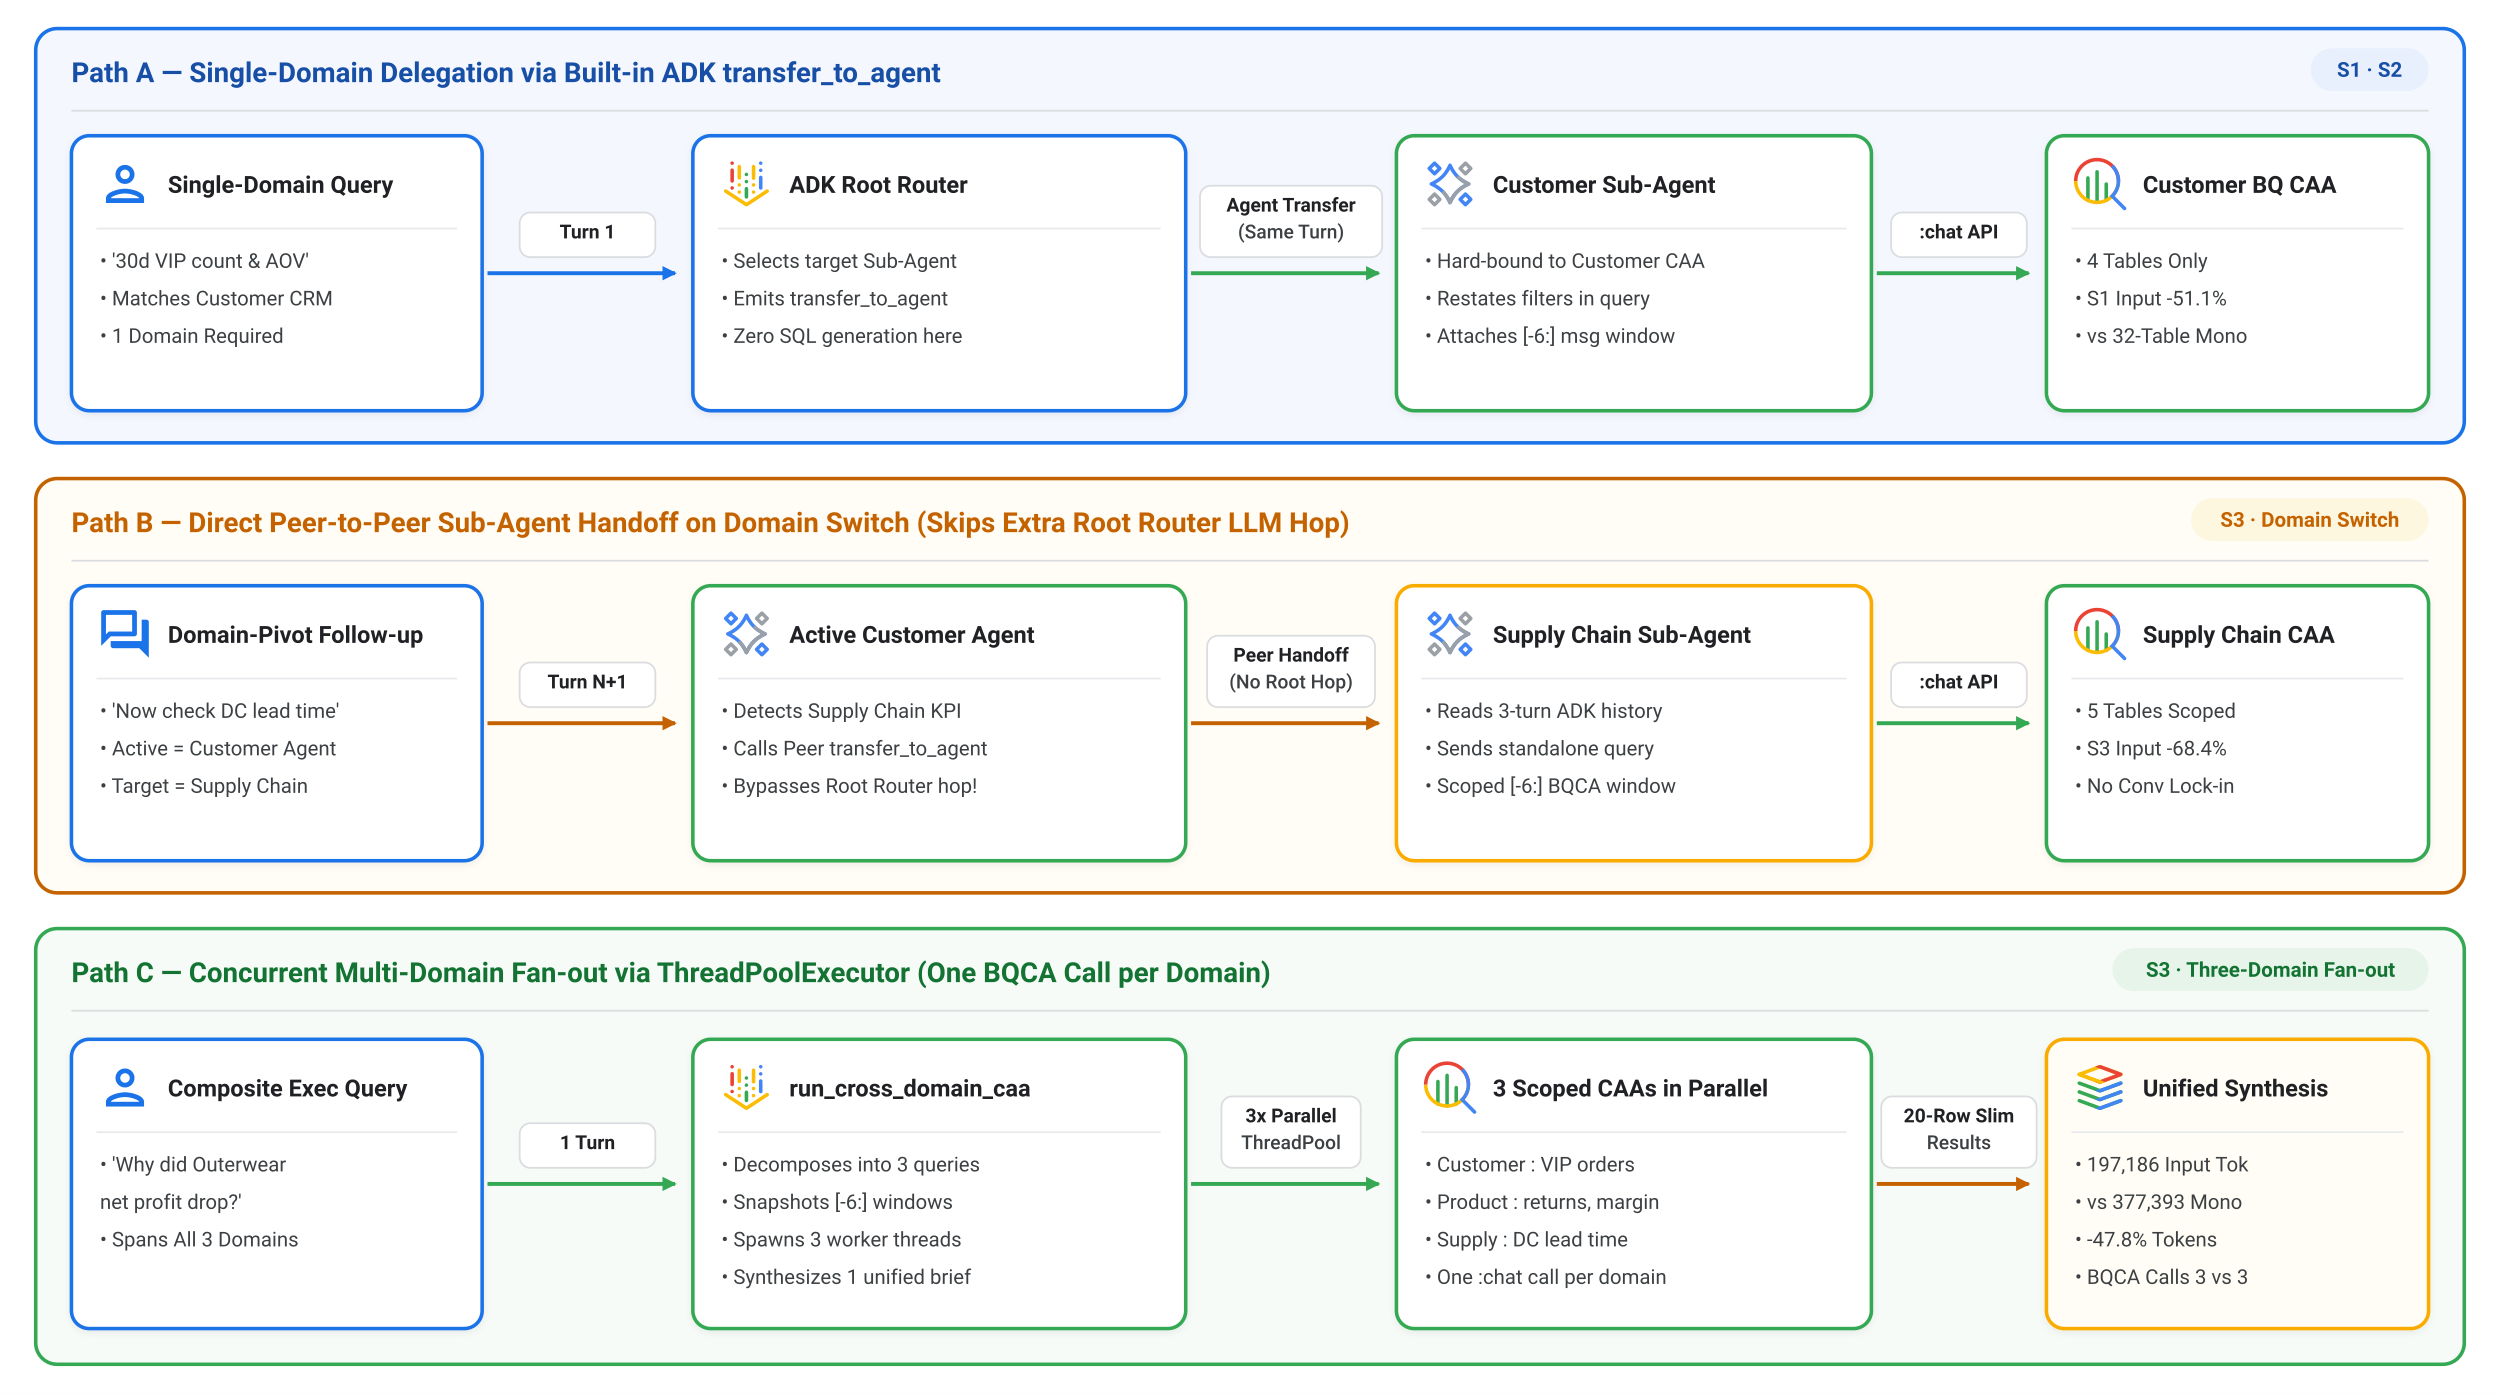
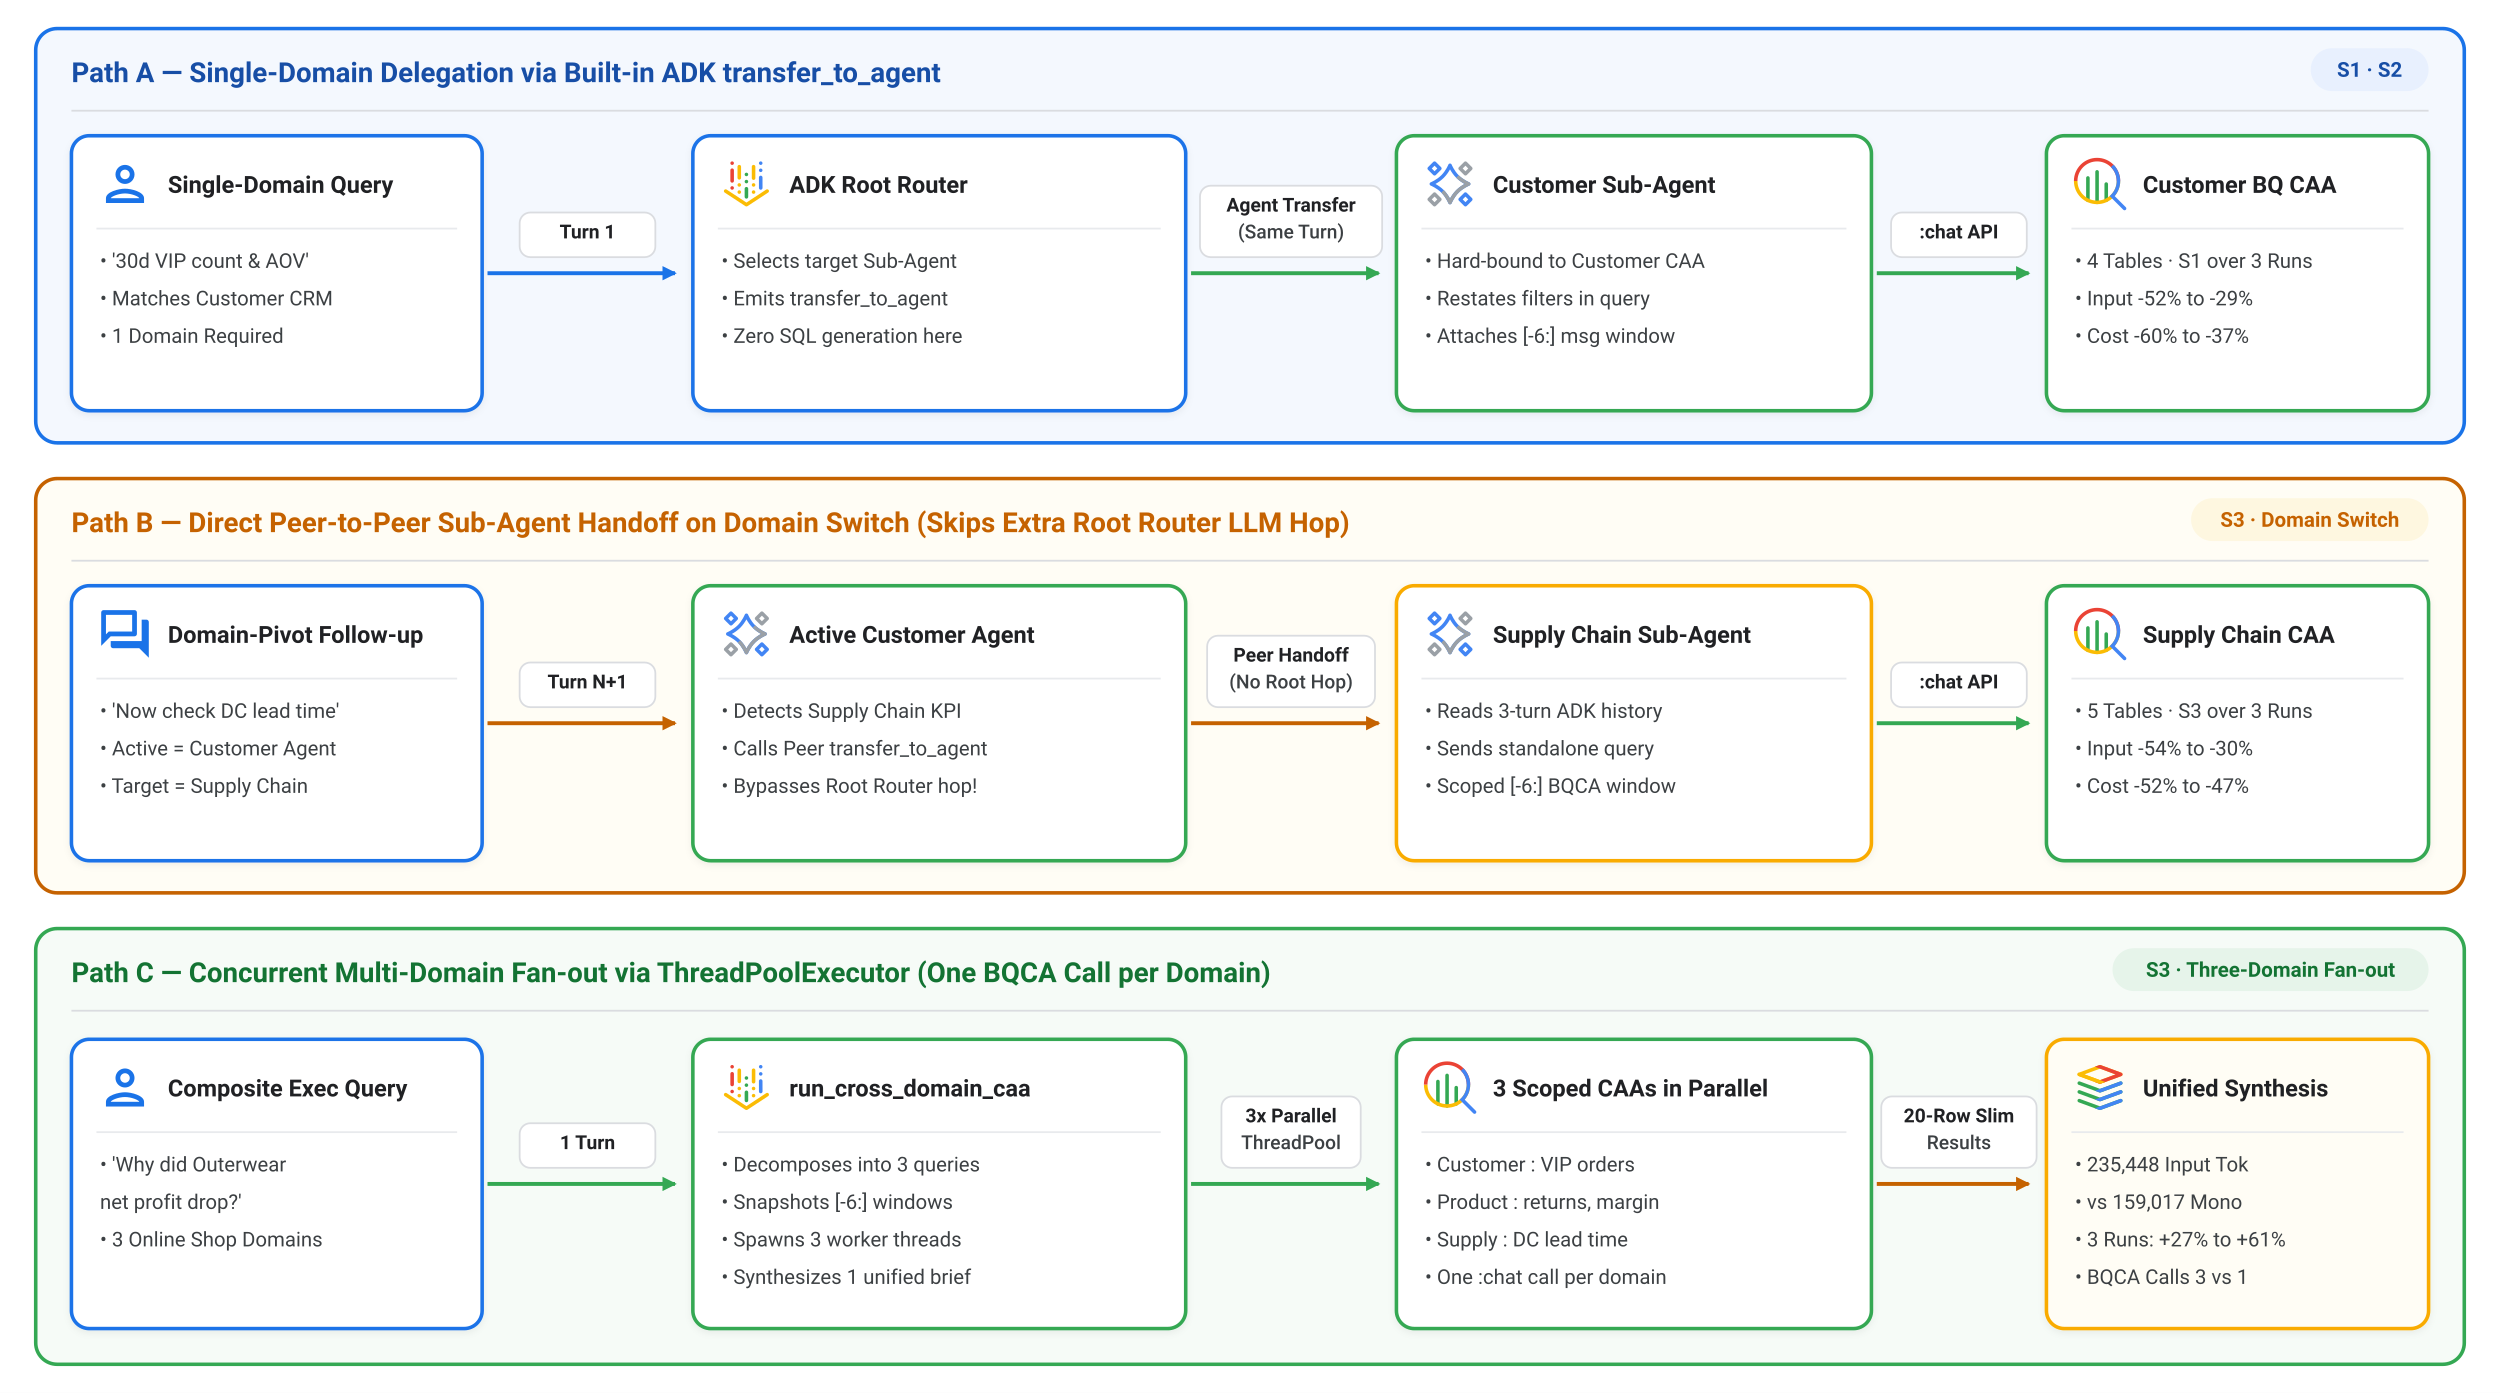
<svg xmlns="http://www.w3.org/2000/svg" viewBox="0 0 1400 780" width="1400" height="780" font-family="Roboto, Arial, 'Liberation Sans', sans-serif">
  <defs>
    <filter id="card-shadow" x="-4%" y="-4%" width="108%" height="110%">
      <feDropShadow dx="0" dy="1.5" stdDeviation="2" flood-color="#202124" flood-opacity="0.06" />
    </filter>
    <marker id="arrow-green" viewBox="0 0 10 10" refX="8" refY="5" markerUnits="userSpaceOnUse" markerWidth="10" markerHeight="10" orient="auto">
      <path d="M 1 1 L 9 5 L 1 9 z" fill="#34A853" />
    </marker>
    <marker id="arrow-blue" viewBox="0 0 10 10" refX="8" refY="5" markerUnits="userSpaceOnUse" markerWidth="10" markerHeight="10" orient="auto">
      <path d="M 1 1 L 9 5 L 1 9 z" fill="#1A73E8" />
    </marker>
    <marker id="arrow-grey" viewBox="0 0 10 10" refX="8" refY="5" markerUnits="userSpaceOnUse" markerWidth="10" markerHeight="10" orient="auto">
      <path d="M 1 1 L 9 5 L 1 9 z" fill="#5F6368" />
    </marker>
    <marker id="arrow-amber" viewBox="0 0 10 10" refX="8" refY="5" markerUnits="userSpaceOnUse" markerWidth="10" markerHeight="10" orient="auto">
      <path d="M 1 1 L 9 5 L 1 9 z" fill="#C56200" />
    </marker>
    <marker id="arrow-amber-start" viewBox="0 0 10 10" refX="2" refY="5" markerUnits="userSpaceOnUse" markerWidth="10" markerHeight="10" orient="auto">
      <path d="M 9 1 L 1 5 L 9 9 z" fill="#C56200" />
    </marker>
    <marker id="arrow-red" viewBox="0 0 10 10" refX="8" refY="5" markerUnits="userSpaceOnUse" markerWidth="10" markerHeight="10" orient="auto">
      <path d="M 1 1 L 9 5 L 1 9 z" fill="#EA4335" />
    </marker>
    <symbol id="icon-vertex-ai" viewBox="0 0 512 512">
      <g id="art">
        <path d="M128,244.99c-8.84,0-16-7.16-16-16v-95.97c0-8.84,7.16-16,16-16s16,7.16,16,16v95.97c0,8.84-7.16,16-16,16Z" fill="#ea4335" />
        <path d="M256,458c-2.98,0-5.97-.83-8.59-2.5l-186-122c-7.46-4.74-9.65-14.63-4.91-22.09,4.75-7.46,14.64-9.65,22.09-4.91l177.41,116.53,177.41-116.53c7.45-4.74,17.34-2.55,22.09,4.91,4.74,7.46,2.55,17.34-4.91,22.09l-186,122c-2.62,1.67-5.61,2.5-8.59,2.5Z" fill="#fbbc04" />
        <path d="M256,388.03c-8.84,0-16-7.16-16-16v-73.06c0-8.84,7.16-16,16-16s16,7.16,16,16v73.06c0,8.84-7.16,16-16,16Z" fill="#34a853" />
        <circle cx="128" cy="70" r="16" fill="#ea4335" />
        <circle cx="128" cy="292" r="16" fill="#ea4335" />
        <path d="M384.23,308.01c-8.82,0-15.98-7.14-16-15.97l-.23-94.01c-.02-8.84,7.13-16.02,15.97-16.03h.04c8.82,0,15.98,7.14,16,15.97l.23,94.01c.02,8.84-7.13,16.02-15.97,16.03h-.04Z" fill="#4285f4" />
        <circle cx="384" cy="70" r="16" fill="#4285f4" />
        <circle cx="384" cy="134" r="16" fill="#4285f4" />
        <path d="M320,220.36c-8.84,0-16-7.16-16-16v-103.02c0-8.84,7.16-16,16-16s16,7.16,16,16v103.02c0,8.84-7.16,16-16,16Z" fill="#fbbc04" />
        <circle cx="256" cy="171" r="16" fill="#34a853" />
        <circle cx="256" cy="235" r="16" fill="#34a853" />
        <circle cx="320" cy="265" r="16" fill="#fbbc04" />
        <circle cx="320" cy="329" r="16" fill="#fbbc04" />
        <path d="M192,217.36c-8.84,0-16-7.16-16-16v-100.02c0-8.84,7.16-16,16-16s16,7.16,16,16v100.02c0,8.84-7.16,16-16,16Z" fill="#fbbc04" />
        <circle cx="192" cy="265" r="16" fill="#fbbc04" />
        <circle cx="192" cy="329" r="16" fill="#fbbc04" />
      </g>
    </symbol>
    <symbol id="icon-cloud-sql" viewBox="0 0 512 512">
      <g id="art">
        <path fill="#fbbc04" d="M447.5,123.7l-186-68.7c-3.6-1.3-7.5-1.3-11.1,0l-40.7,15-145.2,53.5c-6.3,2.3-10.5,8.3-10.5,15s4.2,12.7,10.5,15l145.1,53.4s0,0,0,0l40.8,15c1.8.6,3.7,1,5.5,1s3.7-.3,5.5-1l185.9-68.2c6.3-2.3,10.5-8.3,10.5-15,0-6.7-4.2-12.7-10.5-15h0ZM256,189.9l-139.6-51.4,139.6-51.4,139.7,51.6-139.6,51.2Z" />
        <path fill="#34a853" d="M447.5,388.8l-185.9,68.2c-1.8.6-3.6,1-5.5,1s-3.7-.3-5.5-1l-40.8-15h0l-145.1-53.4c-8.3-3-12.5-12.2-9.5-20.5,3-8.3,12.2-12.5,20.5-9.5l180.4,66.4,180.4-66.2c8.3-3,17.5,1.2,20.5,9.5,3,8.3-1.2,17.5-9.5,20.5h0Z" />
        <path fill="#34a853" d="M447.5,310.4l-185.9,68.2c-1.8.6-3.6,1-5.5,1s-3.7-.3-5.5-1l-40.8-15h0l-145.1-53.4c-8.3-3-12.5-12.2-9.5-20.5,3-8.3,12.2-12.5,20.5-9.5l180.4,66.4,180.4-66.2c8.3-3,17.5,1.2,20.5,9.5,3,8.3-1.2,17.5-9.5,20.5h0Z" />
        <path fill="#34a853" d="M447.5,232.1l-185.9,68.2c-1.8.7-3.6,1-5.5,1s-3.7-.3-5.5-1l-40.8-15h0l-145.1-53.4c-8.3-3.1-12.5-12.2-9.5-20.5,3-8.3,12.2-12.5,20.5-9.5l180.4,66.4,180.4-66.2c8.3-3,17.5,1.2,20.5,9.5,3,8.3-1.2,17.5-9.5,20.5h0Z" />
        <path fill="#ea4335" d="M458,138.7c0,6.7-4.2,12.7-10.5,15l-186,68.2c-1.8.7-3.6,1-5.5,1s-3.7-.3-5.5-1l-40.8-15h0s46.4-17,46.4-17l139.6-51.2-139.7-51.6-46.2-17.1,40.7-15c3.6-1.3,7.5-1.3,11.1,0l186,68.7c6.3,2.3,10.5,8.3,10.5,15h0Z" />
        <path fill="#4285f4" d="M447.5,388.8l-185.9,68.2c-1.8.6-3.6,1-5.5,1s-3.7-.3-5.5-1l-40.8-15,46.4-17,180.4-66.2c8.3-3,17.5,1.2,20.5,9.5,3,8.3-1.2,17.5-9.5,20.5h0Z" />
        <path fill="#4285f4" d="M447.5,310.4l-185.9,68.2c-1.8.6-3.6,1-5.5,1s-3.7-.3-5.5-1l-40.8-15h0l46.4-17,180.4-66.2c8.3-3,17.5,1.2,20.5,9.5,3,8.3-1.2,17.5-9.5,20.5Z" />
        <path fill="#4285f4" d="M447.5,232.1l-185.9,68.2c-1.8.7-3.6,1-5.5,1s-3.7-.3-5.5-1l-40.8-15h0l46.4-17,180.4-66.2c8.3-3,17.5,1.2,20.5,9.5,3,8.3-1.2,17.5-9.5,20.5h0Z" />
        <path fill="#fbbc04" d="M302.4,206.9l-186-68.5-51.8-15c-6.3,2.3-10.5,8.3-10.5,15s4.2,12.7,10.5,15l145.1,53.4s0,0,0,0l40.8,15c1.8.6,3.7,1,5.5,1s3.7-.3,5.5-1l40.9-15h0Z" />
      </g>
    </symbol>
    <symbol id="icon-bigquery" viewBox="0 0 512 512">
      <g id="art">
        <path fill="#34a853" d="M311.9,418.9c-8.8,0-16-7.2-16-16v-145.8c0-8.8,7.2-16,16-16s16,7.2,16,16v145.8c0,8.8-7.2,16-16,16h0Z" />
        <path fill="#34a853" d="M147.6,418.9c-8.8,0-16-7.2-16-16v-200.5c0-8.8,7.2-16,16-16s16,7.2,16,16v200.5c0,8.8-7.2,16-16,16Z" />
        <path fill="#34a853" d="M229.8,437.4c-8.8,0-16-7.2-16-16V147.6c0-8.8,7.2-16,16-16s16,7.2,16,16v273.7c0,8.8-7.2,16-16,16h0Z" />
        <path fill="#fbbc04" d="M229.8,437.4c-114.5,0-207.6-93.1-207.6-207.6h32c0,96.8,78.8,175.6,175.6,175.6s175.6-78.8,175.6-175.6h32c0,114.5-93.1,207.6-207.6,207.6h0Z" />
        <path fill="#ea4335" d="M437.4,229.8h-32c0-96.8-78.8-175.6-175.6-175.6S54.1,132.9,54.1,229.8H22.1c0-114.5,93.2-207.7,207.7-207.7s207.6,93.1,207.6,207.6h0Z" />
        <path fill="#4285f4" d="M487.4,464.8l-100-100c32.3-37.6,49.9-85,49.9-135.1s-21.6-107.6-60.8-146.8l-22.6,22.6c33.2,33.2,51.4,77.3,51.4,124.2s-18.3,90.9-51.5,124.1h0c-5,5-7.5,7-11.8,10.8l122.8,122.8c3.1,3.1,7.2,4.7,11.3,4.7h0c4.1,0,8.2-1.6,11.3-4.7,6.2-6.2,6.2-16.4,0-22.6h0Z" />
      </g>
    </symbol>
    <symbol id="icon-cloud-run" viewBox="0 0 512 512">
      <g id="art">
        <path fill="#fbbc04" d="M144.4,272c-6.4,0-12.4-3.8-14.9-10.1L55.4,75.9c-3.3-8.2.7-17.5,8.9-20.8,8.2-3.3,17.5.7,20.8,8.9l74.2,186c3.3,8.2-.7,17.5-8.9,20.8-1.9.8-3.9,1.1-5.9,1.1h-.1Z" />
        <g id="b">
          <path fill="#ea4335" d="M256,272c-6.4,0-12.4-3.8-14.9-10.1l-74.1-186c-2.6-6.6-.6-14.1,5-18.5s13.4-4.5,19.2-.4l260.1,186c7.2,5.1,8.9,15.1,3.7,22.3s-15.1,8.9-22.3,3.7L216.9,114.7l54,135.3c3.3,8.2-.7,17.5-8.9,20.8-1.9.8-4,1.1-5.9,1.1h-.1Z" />
        </g>
        <path fill="#34a853" d="M127.2,256l-72,180c-3.3,8.2.7,17.5,8.9,20.8,3.1,1.2,4,1.1,5.9,1.1,6.3,0,12.4-3.8,14.9-10.1l74.4-186c.8-2,1.1-4,1.1-5.9h-33.2Z" />
        <path fill="#4285f4" d="M414.5,256l-197.7,141.2,54.1-135.3c.8-2,1.1-4,1.1-5.9h-33.2l-72,180c-2.6,6.6-.6,14.1,5,18.5,2.9,2.3,6.4,3.4,9.9,3.4s6.5-1,9.3-3l260.4-186c4.4-3.1,6.7-8,6.7-13h-43.6Z" />
      </g>
    </symbol>
    <symbol id="icon-cloud-storage" viewBox="0 0 512 512">
      <g id="art">
        <path fill="#34a853" d="M442,277.9H70c-8.8,0-16,7.2-16,16v148.1c0,8.8,7.2,16,16,16h107.2c1.5.5,3.1.7,4.8.7s3.3-.3,4.8-.7h255.2c8.8,0,16-7.2,16-16v-148.1c0-8.8-7.2-16-16-16ZM86,309.9h80v116.1h-80v-116.1ZM426,425.9h-228v-116.1h228v116.1Z" />
        <path fill="#fbbc04" d="M442,54H70c-8.8,0-16,7.2-16,16v148.8c0,8.8,7.2,16,16,16h372c8.8,0,16-7.2,16-16V70c0-8.8-7.2-16-16-16ZM86,86h80v116.8h-80v-116.8ZM426,202.8h-228v-116.8h228v116.8Z" />
        <path fill="#ea4335" d="M442,234.8h-16V86H54v-16c0-8.8,7.2-16,16-16h372c8.8,0,16,7.2,16,16v148.8c0,8.8-7.2,16-16,16Z" />
        <path fill="#4285f4" d="M442,457.9h-16v-148.1H54v-16c0-8.8,7.2-16,16-16h372c8.8,0,16,7.2,16,16v148.1c0,8.8-7.2,16-16,16Z" />
        <circle fill="#ea4335" cx="349" cy="144.4" r="37" />
        <circle fill="#4285f4" cx="349" cy="367.9" r="37" />
      </g>
    </symbol>
    <symbol id="icon-data-analytics" viewBox="0 0 512 512">
      <g id="art">
        <path d="M155.24,255.523c-11.135,0-21.995,1.79-32.254,5.226l-38.85-74.169c-4.096-7.817-13.754-10.834-21.568-6.741-7.817,4.095-10.835,13.752-6.741,21.568l38.865,74.199c-3.868,2.899-7.558,6.09-11.037,9.569-19.122,19.12-29.652,44.544-29.652,71.585s10.531,52.464,29.652,71.585c19.12,19.121,44.543,29.652,71.585,29.652s52.465-10.531,71.585-29.652c39.466-39.473,39.469-103.7,0-143.17-19.12-19.121-44.544-29.652-71.585-29.652h0ZM204.229,405.749c-13.086,13.086-30.484,20.292-48.989,20.292s-35.903-7.206-48.989-20.292-20.292-30.484-20.292-48.989,7.206-35.903,20.292-48.989c5-5,10.633-9.133,16.713-12.342.039-.02.079-.037.119-.058.009-.005.016-.01.025-.015,9.796-5.141,20.752-7.877,32.132-7.877,18.506,0,35.903,7.207,48.989,20.292,13.085,13.086,20.292,30.483,20.292,48.989s-7.207,35.903-20.292,48.989h0Z" fill="#9aa0a6" />
        <path d="M456.172,310.593l-38.865-74.198c3.868-2.899,7.559-6.09,11.038-9.57,19.122-19.12,29.652-44.544,29.652-71.585s-10.53-52.464-29.652-71.585c-19.12-19.12-44.545-29.652-71.585-29.652s-52.464,10.531-71.585,29.652c-39.472,39.472-39.472,103.698,0,143.17,19.12,19.121,44.544,29.652,71.585,29.652,11.136,0,21.995-1.79,32.255-5.226l38.85,74.169c2.854,5.45,8.413,8.567,14.167,8.567,2.499,0,5.034-.587,7.4-1.828,7.818-4.094,10.835-13.751,6.74-21.567h0ZM307.771,204.229c-13.084-13.086-20.292-30.483-20.292-48.989s7.207-35.903,20.292-48.989c13.086-13.086,30.484-20.292,48.989-20.292s35.903,7.206,48.989,20.292,20.292,30.484,20.292,48.989-7.206,35.903-20.292,48.989c-5.031,5.03-10.702,9.182-16.825,12.399-.002,0-.004.002-.006.003-.001,0-.002.001-.003.002-9.802,5.149-20.766,7.888-32.154,7.888-18.506,0-35.903-7.207-48.989-20.292h-.001Z" fill="#9aa0a6" />
        <path d="M356.76,54.003c-27.041,0-52.465,10.531-71.585,29.652-19.121,19.12-29.652,44.544-29.652,71.585,0,21.638,6.749,42.235,19.24,59.401l-83.135,83.135c5.337,3.522,6.499,4.277,12.601,9.995,27.879,26.118,27.012,70.965,0,97.978-13.086,13.086-30.484,20.292-48.989,20.292s-35.903-7.206-48.989-20.292l-22.596,22.596c19.12,19.121,44.544,29.652,71.585,29.652s52.465-10.531,71.585-29.652c19.121-19.12,29.652-44.544,29.652-71.585,0-21.638-6.749-42.235-19.24-59.401l83.134-83.134c-3.873-2.619-6.619-4.107-12.6-9.996-27.222-26.801-27.012-70.965,0-97.978,13.086-13.086,30.484-20.292,48.989-20.292s35.903,7.206,48.989,20.292l22.596-22.596c-19.12-19.121-44.544-29.652-71.585-29.652h0Z" fill="#4285f4" />
      </g>
    </symbol>
    <symbol id="icon-agents" viewBox="0 0 512 512">
      <g id="art">
        <path d="M256.083,438.958h-.025c-6.531-.01-12.403-3.982-14.831-10.046-.21-.521-21.989-53.918-63.233-94.966-41.269-41.072-94.336-62.688-94.867-62.902-6.066-2.438-10.046-8.326-10.039-14.865.007-6.537,3.983-12.415,10.053-14.842.964-.39,53.504-21.883,94.854-63.036,41.476-41.278,63-94.697,63.213-95.231,2.422-6.092,8.316-10.098,14.871-10.098h.017c6.562.007,12.456,4.012,14.867,10.113.206.521,21.716,53.924,63.206,95.216,41.538,41.341,94.333,62.827,94.861,63.039,6.064,2.436,10.045,8.316,10.045,14.852s-3.969,12.416-10.033,14.851c-.52.209-53.737,21.965-94.874,62.904-41.11,40.916-63.029,94.463-63.245,94.999-2.444,6.048-8.317,10.013-14.838,10.013h-.002ZM125.551,256.183c21.069,11.566,49.712,29.899,75.016,55.082,25.399,25.278,43.886,54.093,55.524,75.267,11.659-21.198,30.162-50.046,55.502-75.267,25.252-25.131,53.939-43.484,75.035-55.069-21.021-11.563-49.611-29.911-75.035-55.213-25.47-25.349-43.907-54.14-55.514-75.348-11.608,21.21-30.048,50.005-55.512,75.348-25.409,25.288-53.996,43.635-75.017,55.2h0Z" fill="#4285f4" />
        <path d="M394.5,181c-4.095,0-8.189-1.562-11.313-4.687l-47.5-47.5c-6.249-6.248-6.249-16.379,0-22.627l47.5-47.5c6.248-6.249,16.379-6.249,22.627,0l47.5,47.5c6.249,6.248,6.249,16.379,0,22.627l-47.5,47.5c-3.124,3.124-7.219,4.687-11.313,4.687h-.001ZM369.627,117.5l24.873,24.873,24.873-24.873-24.873-24.873-24.873,24.873Z" fill="#9aa0a6" />
        <path d="M117.5,181c-4.095,0-8.189-1.562-11.313-4.687l-47.5-47.5c-6.249-6.248-6.249-16.379,0-22.627l47.5-47.5c6.248-6.249,16.379-6.249,22.627,0l47.5,47.5c6.249,6.248,6.249,16.379,0,22.627l-47.5,47.5c-3.124,3.124-7.219,4.687-11.313,4.687h0ZM92.627,117.5l24.873,24.873,24.873-24.873-24.873-24.873-24.873,24.873Z" fill="#4285f4" />
        <path d="M394.5,458c-4.095,0-8.189-1.562-11.313-4.687l-47.5-47.5c-6.249-6.248-6.249-16.379,0-22.627l47.5-47.5c6.248-6.248,16.379-6.248,22.627,0l47.5,47.5c6.249,6.248,6.249,16.379,0,22.627l-47.5,47.5c-3.124,3.124-7.219,4.687-11.313,4.687h-.001ZM369.627,394.5l24.873,24.873,24.873-24.873-24.873-24.873-24.873,24.873Z" fill="#4285f4" />
        <path d="M117.5,458c-4.095,0-8.189-1.562-11.313-4.687l-47.5-47.5c-6.249-6.248-6.249-16.379,0-22.627l47.5-47.5c6.248-6.248,16.379-6.248,22.627,0l47.5,47.5c6.249,6.248,6.249,16.379,0,22.627l-47.5,47.5c-3.124,3.124-7.219,4.687-11.313,4.687h0ZM92.627,394.5l24.873,24.873,24.873-24.873-24.873-24.873-24.873,24.873Z" fill="#9aa0a6" />
        <path d="M334.166,333.946c41.137-40.94,94.354-62.695,94.874-62.904,6.064-2.435,10.032-8.315,10.033-14.851,0-6.535-3.98-12.416-10.045-14.851-.528-.212-53.323-21.698-94.861-63.039-.072-.071-.15-.131-.223-.2l-22.604,22.604c.087.091.163.189.253.278,25.424,25.302,54.015,43.649,75.035,55.213-21.096,11.585-49.783,29.939-75.035,55.069-25.34,25.221-43.843,54.068-55.502,75.267-11.622-21.144-30.074-49.907-55.418-75.16l-22.628,22.628c41.21,41.041,62.971,94.392,63.181,94.913,2.428,6.064,8.3,10.035,14.831,10.046h.025c6.521,0,12.393-3.966,14.838-10.013.216-.536,22.135-54.083,63.245-94.999h.001Z" fill="#9aa0a6" />
      </g>
    </symbol>
    <symbol id="icon-mdi-person" viewBox="0 0 24 24">
      <path fill="#1A73E8" d="M12 6c1.1 0 2 .9 2 2s-.9 2-2 2-2-.9-2-2 .9-2 2-2m0 10c2.7 0 5.8 1.29 6 2H6c.23-.72 3.31-2 6-2m0-12C9.79 4 8 5.79 8 8s1.79 4 4 4 4-1.79 4-4-1.79-4-4-4zm0 10c-2.67 0-8 1.34-8 4v2h16v-2c0-2.66-5.33-4-8-4z" />
    </symbol>
    <symbol id="icon-mdi-widgets" viewBox="0 0 24 24">
      <path fill="#5F6368" d="m16.66 4.52 2.83 2.83-2.83 2.83-2.83-2.83 2.83-2.83M9 5v4H5V5h4m10 10v4h-4v-4h4M9 15v4H5v-4h4m7.66-13.31L11 7.34 16.66 13l5.66-5.66-5.66-5.65zM11 3H3v8h8V3zm10 10h-8v8h8v-8zm-10 0H3v8h8v-8z" />
    </symbol>
    <symbol id="icon-mdi-forum" viewBox="0 0 24 24">
      <path fill="#1A73E8" d="M15 4v7H5.17L4 12.17V4h11m1-2H3c-.55 0-1 .45-1 1v14l4-4h10c.55 0 1-.45 1-1V3c0-.55-.45-1-1-1zm5 4h-2v9H6v2c0 .55.45 1 1 1h11l4 4V7c0-.55-.45-1-1-1z" />
    </symbol>
    <symbol id="icon-mdi-laptop" viewBox="0 0 24 24">
      <path fill="#1A73E8" d="M20 18c1.1 0 2-.9 2-2V6c0-1.1-.9-2-2-2H4c-1.1 0-2 .9-2 2v10c0 1.1.9 2 2 2H0v2h24v-2h-4zM4 6h16v10H4V6z" />
    </symbol>
  </defs>
  <rect x="0" y="0" width="1400" height="780" fill="#FFFFFF" />
  <rect x="20" y="16" width="1360" height="232" rx="12" ry="12" fill="#F4F8FE" stroke="#1A73E8" stroke-width="2" />
  <line x1="40" y1="62" x2="1360" y2="62" stroke="#DADCE0" stroke-width="1" />
  <text x="40" y="46" font-size="15.5" font-weight="700" fill="#174EA6">Path A — Single-Domain Delegation via Built-in ADK transfer_to_agent</text>
  <rect x="1294" y="27" width="66" height="24" rx="12" ry="12" fill="#E8F0FE" />
  <text x="1327.0" y="43" text-anchor="middle" font-size="11.5" font-weight="700" fill="#174EA6">S1 · S2</text>
  <rect x="40" y="76" width="230" height="154" rx="10" ry="10" fill="#FFFFFF" stroke="#1A73E8" stroke-width="2" filter="url(#card-shadow)" />
  <use href="#icon-mdi-person" x="54" y="87" width="32" height="32" />
  <text x="94" y="108" font-size="13.2" font-weight="700" fill="#202124">Single-Domain Query</text>
  <line x1="54" y1="128" x2="256" y2="128" stroke="#E8EAED" stroke-width="1" />
  <text x="56" y="150" font-size="11.4" font-weight="400" fill="#3C4043">• '30d VIP count &amp; AOV'</text>
  <text x="56" y="171" font-size="11.4" font-weight="400" fill="#3C4043">• Matches Customer CRM</text>
  <text x="56" y="192" font-size="11.4" font-weight="400" fill="#3C4043">• 1 Domain Required</text>
  <rect x="388" y="76" width="276" height="154" rx="10" ry="10" fill="#FFFFFF" stroke="#1A73E8" stroke-width="2" filter="url(#card-shadow)" />
  <use href="#icon-vertex-ai" x="402" y="87" width="32" height="32" />
  <text x="442" y="108" font-size="13.2" font-weight="700" fill="#202124">ADK Root Router</text>
  <line x1="402" y1="128" x2="650" y2="128" stroke="#E8EAED" stroke-width="1" />
  <text x="404" y="150" font-size="11.4" font-weight="400" fill="#3C4043">• Selects target Sub-Agent</text>
  <text x="404" y="171" font-size="11.4" font-weight="400" fill="#3C4043">• Emits transfer_to_agent</text>
  <text x="404" y="192" font-size="11.4" font-weight="400" fill="#3C4043">• Zero SQL generation here</text>
  <rect x="782" y="76" width="266" height="154" rx="10" ry="10" fill="#FFFFFF" stroke="#34A853" stroke-width="2" filter="url(#card-shadow)" />
  <use href="#icon-agents" x="796" y="87" width="32" height="32" />
  <text x="836" y="108" font-size="13.2" font-weight="700" fill="#202124">Customer Sub-Agent</text>
  <line x1="796" y1="128" x2="1034" y2="128" stroke="#E8EAED" stroke-width="1" />
  <text x="798" y="150" font-size="11.4" font-weight="400" fill="#3C4043">• Hard-bound to Customer CAA</text>
  <text x="798" y="171" font-size="11.4" font-weight="400" fill="#3C4043">• Restates filters in query</text>
  <text x="798" y="192" font-size="11.4" font-weight="400" fill="#3C4043">• Attaches [-6:] msg window</text>
  <rect x="1146" y="76" width="214" height="154" rx="10" ry="10" fill="#FFFFFF" stroke="#34A853" stroke-width="2" filter="url(#card-shadow)" />
  <use href="#icon-bigquery" x="1160" y="87" width="32" height="32" />
  <text x="1200" y="108" font-size="13.2" font-weight="700" fill="#202124">Customer BQ CAA</text>
  <line x1="1160" y1="128" x2="1346" y2="128" stroke="#E8EAED" stroke-width="1" />
-   <text x="1162" y="150" font-size="11.4" font-weight="400" fill="#3C4043">• 4 Tables Only</text>
-   <text x="1162" y="171" font-size="11.4" font-weight="400" fill="#3C4043">• S1 Input -51.1%</text>
-   <text x="1162" y="192" font-size="11.4" font-weight="400" fill="#3C4043">• vs 32-Table Mono</text>
+   <text x="1162" y="150" font-size="11.4" font-weight="400" fill="#3C4043">• 4 Tables · S1 over 3 Runs</text>
+   <text x="1162" y="171" font-size="11.4" font-weight="400" fill="#3C4043">• Input -52% to -29%</text>
+   <text x="1162" y="192" font-size="11.4" font-weight="400" fill="#3C4043">• Cost -60% to -37%</text>
  <line x1="273" y1="153" x2="378" y2="153" stroke="#1A73E8" stroke-width="2.2" marker-end="url(#arrow-blue)" />
  <rect x="291.0" y="119.0" width="76" height="25" rx="6" ry="6" fill="#FFFFFF" stroke="#DADCE0" stroke-width="1" />
  <text x="329.0" y="133.5" text-anchor="middle" font-size="10.8" font-weight="700" fill="#202124">Turn 1</text>
  <line x1="667" y1="153" x2="772" y2="153" stroke="#34A853" stroke-width="2.2" marker-end="url(#arrow-green)" />
  <rect x="672.0" y="104.0" width="102" height="40" rx="6" ry="6" fill="#FFFFFF" stroke="#DADCE0" stroke-width="1" />
  <text x="723.0" y="118.5" text-anchor="middle" font-size="10.8" font-weight="700" fill="#202124">Agent Transfer</text>
  <text x="723.0" y="133.5" text-anchor="middle" font-size="10.8" font-weight="500" fill="#3C4043">(Same Turn)</text>
  <line x1="1051" y1="153" x2="1136" y2="153" stroke="#34A853" stroke-width="2.2" marker-end="url(#arrow-green)" />
  <rect x="1059.0" y="119.0" width="76" height="25" rx="6" ry="6" fill="#FFFFFF" stroke="#DADCE0" stroke-width="1" />
  <text x="1097.0" y="133.5" text-anchor="middle" font-size="10.8" font-weight="700" fill="#202124">:chat API</text>
  <rect x="20" y="268" width="1360" height="232" rx="12" ry="12" fill="#FFFDF5" stroke="#C56200" stroke-width="2" />
  <line x1="40" y1="314" x2="1360" y2="314" stroke="#DADCE0" stroke-width="1" />
  <text x="40" y="298" font-size="15.5" font-weight="700" fill="#C56200">Path B — Direct Peer-to-Peer Sub-Agent Handoff on Domain Switch (Skips Extra Root Router LLM Hop)</text>
  <rect x="1227" y="279" width="133" height="24" rx="12" ry="12" fill="#FEF7E0" />
  <text x="1293.5" y="295" text-anchor="middle" font-size="11.5" font-weight="700" fill="#C56200">S3 · Domain Switch</text>
  <rect x="40" y="328" width="230" height="154" rx="10" ry="10" fill="#FFFFFF" stroke="#1A73E8" stroke-width="2" filter="url(#card-shadow)" />
  <use href="#icon-mdi-forum" x="54" y="339" width="32" height="32" />
  <text x="94" y="360" font-size="13.2" font-weight="700" fill="#202124">Domain-Pivot Follow-up</text>
  <line x1="54" y1="380" x2="256" y2="380" stroke="#E8EAED" stroke-width="1" />
  <text x="56" y="402" font-size="11.4" font-weight="400" fill="#3C4043">• 'Now check DC lead time'</text>
  <text x="56" y="423" font-size="11.4" font-weight="400" fill="#3C4043">• Active = Customer Agent</text>
  <text x="56" y="444" font-size="11.4" font-weight="400" fill="#3C4043">• Target = Supply Chain</text>
  <rect x="388" y="328" width="276" height="154" rx="10" ry="10" fill="#FFFFFF" stroke="#34A853" stroke-width="2" filter="url(#card-shadow)" />
  <use href="#icon-agents" x="402" y="339" width="32" height="32" />
  <text x="442" y="360" font-size="13.2" font-weight="700" fill="#202124">Active Customer Agent</text>
  <line x1="402" y1="380" x2="650" y2="380" stroke="#E8EAED" stroke-width="1" />
  <text x="404" y="402" font-size="11.4" font-weight="400" fill="#3C4043">• Detects Supply Chain KPI</text>
  <text x="404" y="423" font-size="11.4" font-weight="400" fill="#3C4043">• Calls Peer transfer_to_agent</text>
  <text x="404" y="444" font-size="11.4" font-weight="400" fill="#3C4043">• Bypasses Root Router hop!</text>
  <rect x="782" y="328" width="266" height="154" rx="10" ry="10" fill="#FFFFFF" stroke="#F9AB00" stroke-width="2" filter="url(#card-shadow)" />
  <use href="#icon-agents" x="796" y="339" width="32" height="32" />
  <text x="836" y="360" font-size="13.2" font-weight="700" fill="#202124">Supply Chain Sub-Agent</text>
  <line x1="796" y1="380" x2="1034" y2="380" stroke="#E8EAED" stroke-width="1" />
  <text x="798" y="402" font-size="11.4" font-weight="400" fill="#3C4043">• Reads 3-turn ADK history</text>
  <text x="798" y="423" font-size="11.4" font-weight="400" fill="#3C4043">• Sends standalone query</text>
  <text x="798" y="444" font-size="11.4" font-weight="400" fill="#3C4043">• Scoped [-6:] BQCA window</text>
  <rect x="1146" y="328" width="214" height="154" rx="10" ry="10" fill="#FFFFFF" stroke="#34A853" stroke-width="2" filter="url(#card-shadow)" />
  <use href="#icon-bigquery" x="1160" y="339" width="32" height="32" />
  <text x="1200" y="360" font-size="13.2" font-weight="700" fill="#202124">Supply Chain CAA</text>
  <line x1="1160" y1="380" x2="1346" y2="380" stroke="#E8EAED" stroke-width="1" />
-   <text x="1162" y="402" font-size="11.4" font-weight="400" fill="#3C4043">• 5 Tables Scoped</text>
-   <text x="1162" y="423" font-size="11.4" font-weight="400" fill="#3C4043">• S3 Input -68.4%</text>
-   <text x="1162" y="444" font-size="11.4" font-weight="400" fill="#3C4043">• No Conv Lock-in</text>
+   <text x="1162" y="402" font-size="11.4" font-weight="400" fill="#3C4043">• 5 Tables · S3 over 3 Runs</text>
+   <text x="1162" y="423" font-size="11.4" font-weight="400" fill="#3C4043">• Input -54% to -30%</text>
+   <text x="1162" y="444" font-size="11.4" font-weight="400" fill="#3C4043">• Cost -52% to -47%</text>
  <line x1="273" y1="405" x2="378" y2="405" stroke="#C56200" stroke-width="2.2" marker-end="url(#arrow-amber)" />
  <rect x="291.0" y="371.0" width="76" height="25" rx="6" ry="6" fill="#FFFFFF" stroke="#DADCE0" stroke-width="1" />
  <text x="329.0" y="385.5" text-anchor="middle" font-size="10.8" font-weight="700" fill="#202124">Turn N+1</text>
  <line x1="667" y1="405" x2="772" y2="405" stroke="#C56200" stroke-width="2.2" marker-end="url(#arrow-amber)" />
  <rect x="676.0" y="356.0" width="94" height="40" rx="6" ry="6" fill="#FFFFFF" stroke="#DADCE0" stroke-width="1" />
  <text x="723.0" y="370.5" text-anchor="middle" font-size="10.8" font-weight="700" fill="#202124">Peer Handoff</text>
  <text x="723.0" y="385.5" text-anchor="middle" font-size="10.8" font-weight="500" fill="#3C4043">(No Root Hop)</text>
  <line x1="1051" y1="405" x2="1136" y2="405" stroke="#34A853" stroke-width="2.2" marker-end="url(#arrow-green)" />
  <rect x="1059.0" y="371.0" width="76" height="25" rx="6" ry="6" fill="#FFFFFF" stroke="#DADCE0" stroke-width="1" />
  <text x="1097.0" y="385.5" text-anchor="middle" font-size="10.8" font-weight="700" fill="#202124">:chat API</text>
  <rect x="20" y="520" width="1360" height="244" rx="12" ry="12" fill="#F6FBF7" stroke="#34A853" stroke-width="2" />
  <line x1="40" y1="566" x2="1360" y2="566" stroke="#DADCE0" stroke-width="1" />
  <text x="40" y="550" font-size="15.5" font-weight="700" fill="#137333">Path C — Concurrent Multi-Domain Fan-out via ThreadPoolExecutor (One BQCA Call per Domain)</text>
  <rect x="1183" y="531" width="177" height="24" rx="12" ry="12" fill="#E6F4EA" />
  <text x="1271.5" y="547" text-anchor="middle" font-size="11.5" font-weight="700" fill="#137333">S3 · Three-Domain Fan-out</text>
  <rect x="40" y="582" width="230" height="162" rx="10" ry="10" fill="#FFFFFF" stroke="#1A73E8" stroke-width="2" filter="url(#card-shadow)" />
  <use href="#icon-mdi-person" x="54" y="593" width="32" height="32" />
  <text x="94" y="614" font-size="13.2" font-weight="700" fill="#202124">Composite Exec Query</text>
  <line x1="54" y1="634" x2="256" y2="634" stroke="#E8EAED" stroke-width="1" />
  <text x="56" y="656" font-size="11.4" font-weight="400" fill="#3C4043">• 'Why did Outerwear</text>
  <text x="56" y="677" font-size="11.4" font-weight="400" fill="#3C4043">  net profit drop?'</text>
-   <text x="56" y="698" font-size="11.4" font-weight="400" fill="#3C4043">• Spans All 3 Domains</text>
+   <text x="56" y="698" font-size="11.4" font-weight="400" fill="#3C4043">• 3 Online Shop Domains</text>
  <rect x="388" y="582" width="276" height="162" rx="10" ry="10" fill="#FFFFFF" stroke="#34A853" stroke-width="2" filter="url(#card-shadow)" />
  <use href="#icon-vertex-ai" x="402" y="593" width="32" height="32" />
  <text x="442" y="614" font-size="13.2" font-weight="700" fill="#202124">run_cross_domain_caa</text>
  <line x1="402" y1="634" x2="650" y2="634" stroke="#E8EAED" stroke-width="1" />
  <text x="404" y="656" font-size="11.4" font-weight="400" fill="#3C4043">• Decomposes into 3 queries</text>
  <text x="404" y="677" font-size="11.4" font-weight="400" fill="#3C4043">• Snapshots [-6:] windows</text>
  <text x="404" y="698" font-size="11.4" font-weight="400" fill="#3C4043">• Spawns 3 worker threads</text>
  <text x="404" y="719" font-size="11.4" font-weight="400" fill="#3C4043">• Synthesizes 1 unified brief</text>
  <rect x="782" y="582" width="266" height="162" rx="10" ry="10" fill="#FFFFFF" stroke="#34A853" stroke-width="2" filter="url(#card-shadow)" />
  <use href="#icon-bigquery" x="796" y="593" width="32" height="32" />
  <text x="836" y="614" font-size="13.2" font-weight="700" fill="#202124">3 Scoped CAAs in Parallel</text>
  <line x1="796" y1="634" x2="1034" y2="634" stroke="#E8EAED" stroke-width="1" />
  <text x="798" y="656" font-size="11.4" font-weight="400" fill="#3C4043">• Customer : VIP orders</text>
  <text x="798" y="677" font-size="11.4" font-weight="400" fill="#3C4043">• Product : returns, margin</text>
  <text x="798" y="698" font-size="11.4" font-weight="400" fill="#3C4043">• Supply : DC lead time</text>
  <text x="798" y="719" font-size="11.4" font-weight="400" fill="#3C4043">• One :chat call per domain</text>
  <rect x="1146" y="582" width="214" height="162" rx="10" ry="10" fill="#FFFDF5" stroke="#F9AB00" stroke-width="2" filter="url(#card-shadow)" />
  <use href="#icon-cloud-sql" x="1160" y="593" width="32" height="32" />
  <text x="1200" y="614" font-size="13.2" font-weight="700" fill="#202124">Unified Synthesis</text>
  <line x1="1160" y1="634" x2="1346" y2="634" stroke="#E8EAED" stroke-width="1" />
-   <text x="1162" y="656" font-size="11.4" font-weight="400" fill="#3C4043">• 197,186 Input Tok</text>
-   <text x="1162" y="677" font-size="11.4" font-weight="400" fill="#3C4043">• vs 377,393 Mono</text>
-   <text x="1162" y="698" font-size="11.4" font-weight="400" fill="#3C4043">• -47.8% Tokens</text>
-   <text x="1162" y="719" font-size="11.4" font-weight="400" fill="#3C4043">• BQCA Calls 3 vs 3</text>
+   <text x="1162" y="656" font-size="11.4" font-weight="400" fill="#3C4043">• 235,448 Input Tok</text>
+   <text x="1162" y="677" font-size="11.4" font-weight="400" fill="#3C4043">• vs 159,017 Mono</text>
+   <text x="1162" y="698" font-size="11.4" font-weight="400" fill="#3C4043">• 3 Runs: +27% to +61%</text>
+   <text x="1162" y="719" font-size="11.4" font-weight="400" fill="#3C4043">• BQCA Calls 3 vs 1</text>
  <line x1="273" y1="663" x2="378" y2="663" stroke="#34A853" stroke-width="2.2" marker-end="url(#arrow-green)" />
  <rect x="291.0" y="629.0" width="76" height="25" rx="6" ry="6" fill="#FFFFFF" stroke="#DADCE0" stroke-width="1" />
  <text x="329.0" y="643.5" text-anchor="middle" font-size="10.8" font-weight="700" fill="#202124">1 Turn</text>
  <line x1="667" y1="663" x2="772" y2="663" stroke="#34A853" stroke-width="2.2" marker-end="url(#arrow-green)" />
  <rect x="684.0" y="614.0" width="78" height="40" rx="6" ry="6" fill="#FFFFFF" stroke="#DADCE0" stroke-width="1" />
  <text x="723.0" y="628.5" text-anchor="middle" font-size="10.8" font-weight="700" fill="#202124">3x Parallel</text>
  <text x="723.0" y="643.5" text-anchor="middle" font-size="10.8" font-weight="500" fill="#3C4043">ThreadPool</text>
  <line x1="1051" y1="663" x2="1136" y2="663" stroke="#C56200" stroke-width="2.2" marker-end="url(#arrow-amber)" />
  <rect x="1053.5" y="614.0" width="87" height="40" rx="6" ry="6" fill="#FFFFFF" stroke="#DADCE0" stroke-width="1" />
  <text x="1097.0" y="628.5" text-anchor="middle" font-size="10.8" font-weight="700" fill="#202124">20-Row Slim</text>
  <text x="1097.0" y="643.5" text-anchor="middle" font-size="10.8" font-weight="500" fill="#3C4043">Results</text>
</svg>
